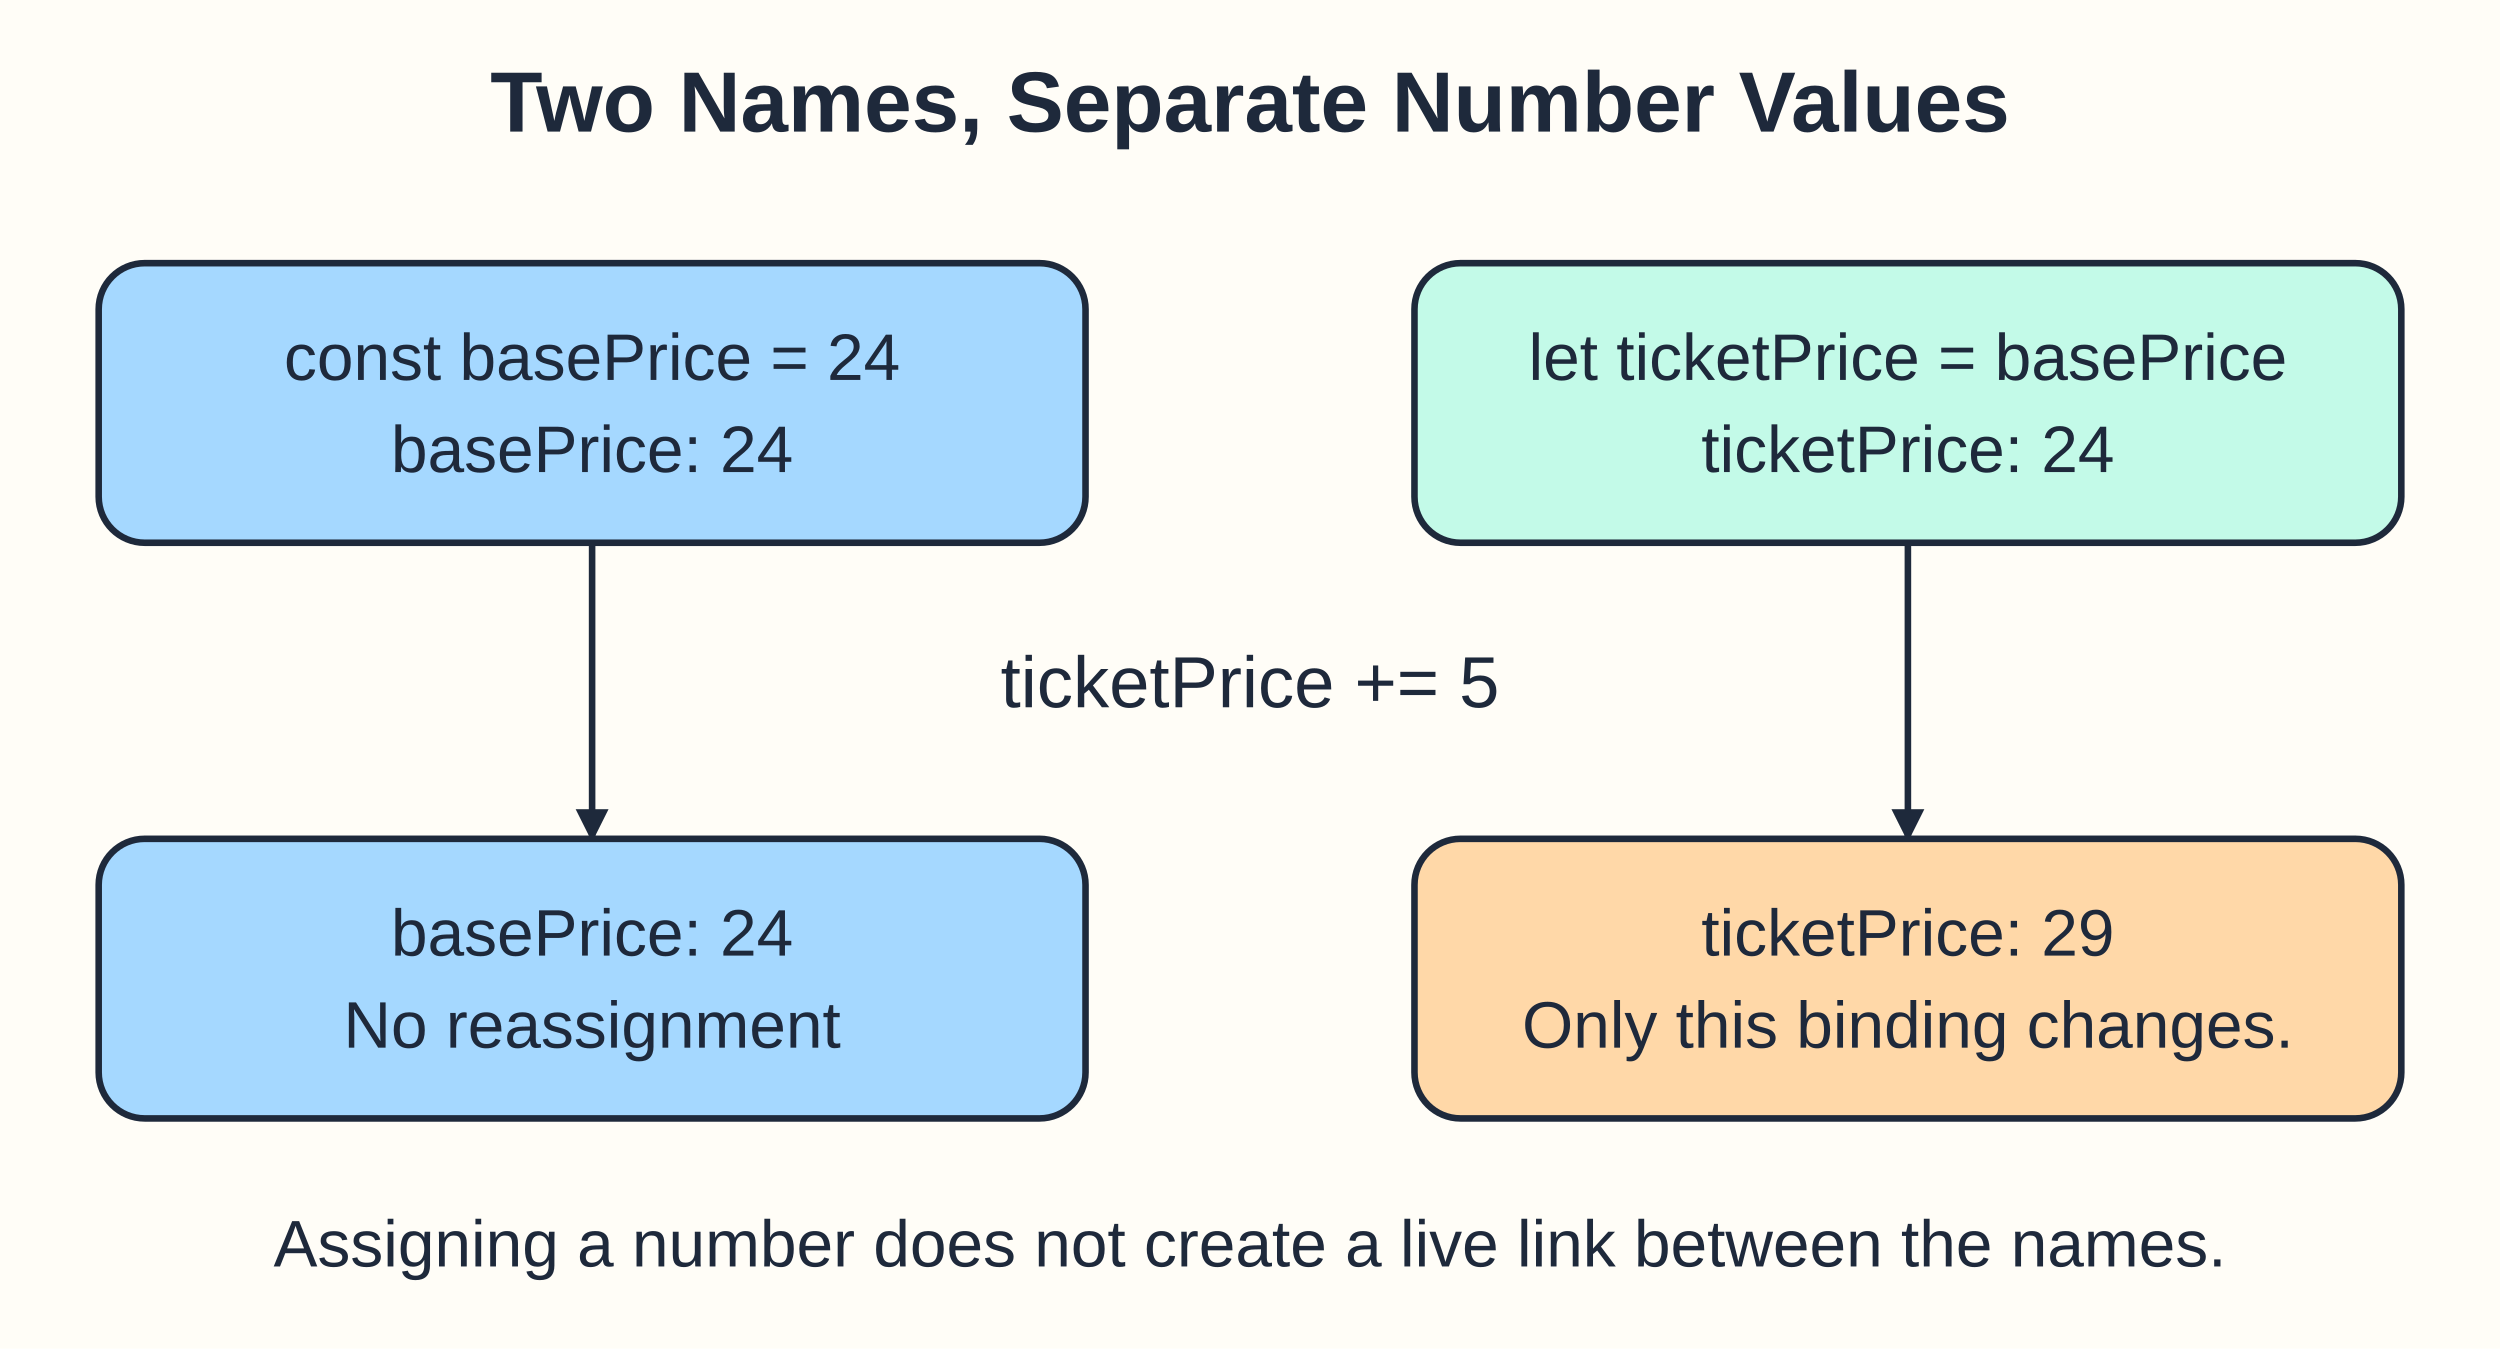
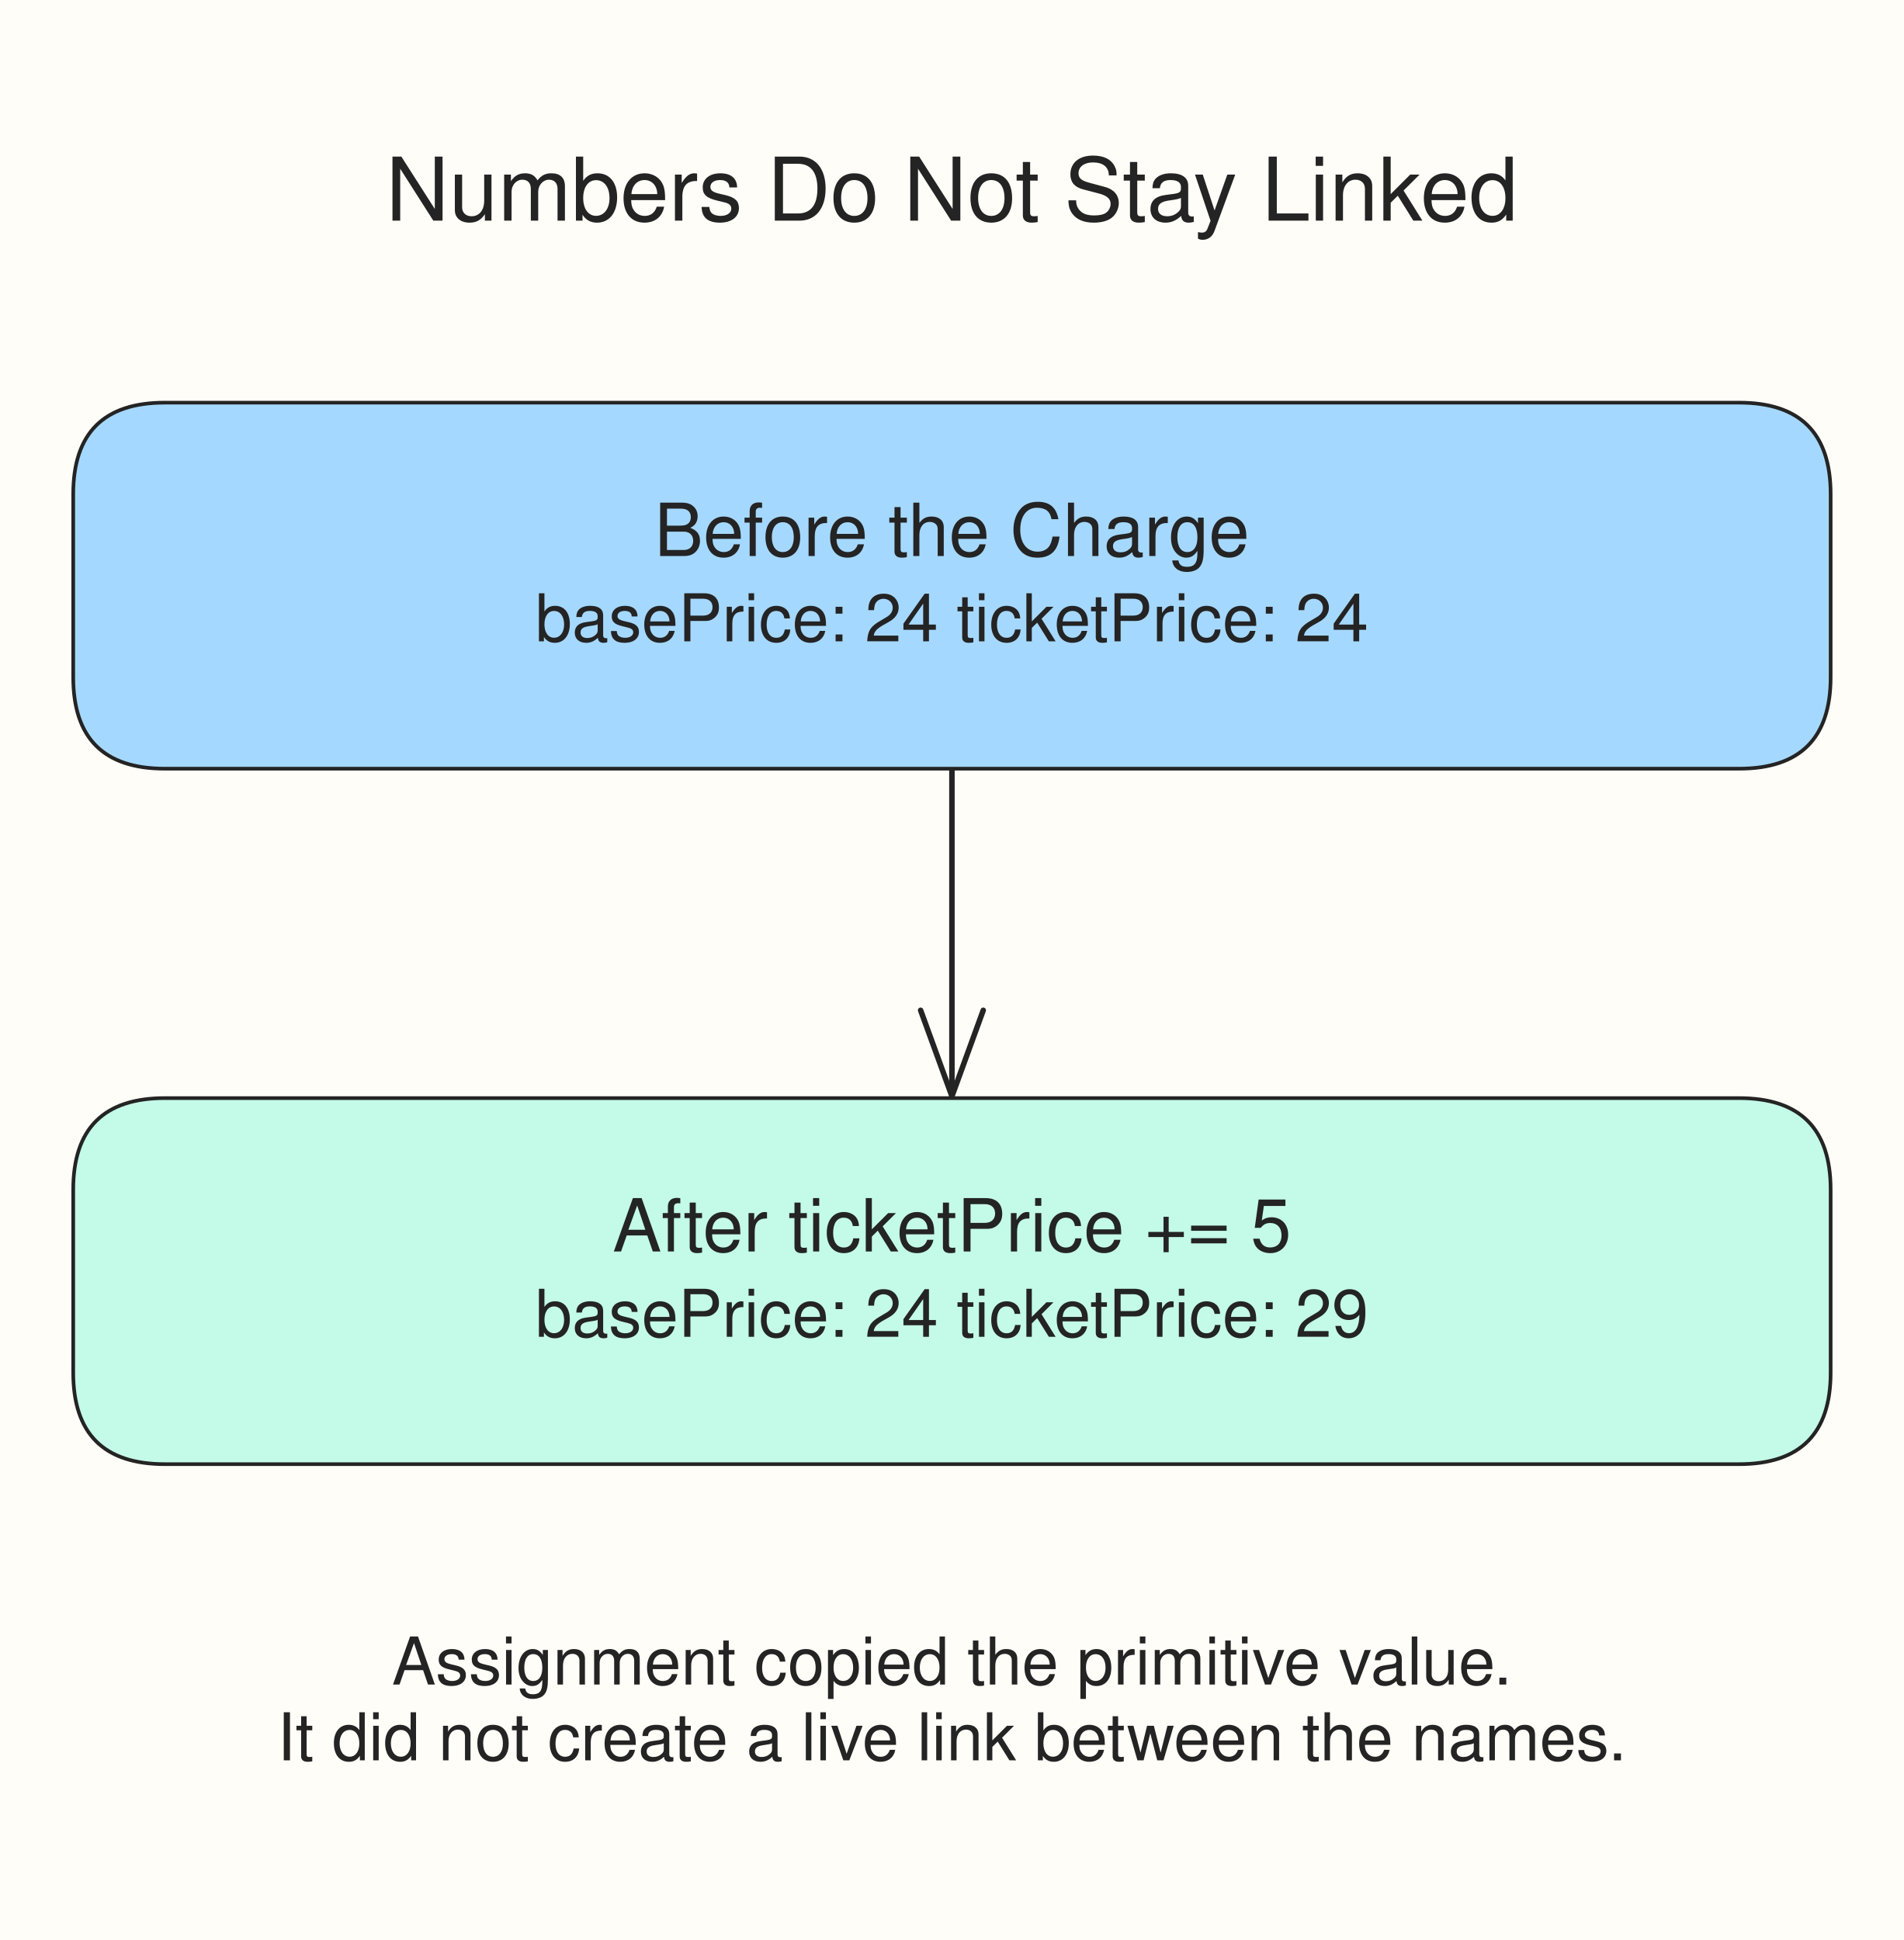
- <svg xmlns="http://www.w3.org/2000/svg" width="760" height="410" viewBox="0 0 760 410" role="img" aria-labelledby="title desc">
-   <rect width="760" height="410" fill="#fffdf7" />
+ <svg xmlns="http://www.w3.org/2000/svg" version="1.1" viewBox="0 0 520 530" width="520" height="530" role="img" aria-labelledby="figure-title figure-desc">
  <defs>
-     <marker id="arrow" markerWidth="10" markerHeight="10" refX="9" refY="5" orient="auto" markerUnits="userSpaceOnUse">
-       <path d="M0 0 L10 5 L0 10 Z" fill="#1e293b" />
-     </marker>
+     <style class="style-fonts">
+       </style>
  </defs>
-   <g font-family="Arial, sans-serif" fill="#1e293b" text-anchor="middle">
-     <text x="380" y="40" font-size="26" font-weight="bold">Two Names, Separate Number Values</text>
-     <rect x="30" y="80" width="300" height="85" rx="14" fill="#a5d8ff" stroke="#1e293b" stroke-width="2" />
-     <text x="180.0" y="115.5" font-size="20">const basePrice = 24</text>
-     <text x="180.0" y="143.5" font-size="20">basePrice: 24</text>
-     <rect x="430" y="80" width="300" height="85" rx="14" fill="#c3fae8" stroke="#1e293b" stroke-width="2" />
-     <text x="580.0" y="115.5" font-size="20">let ticketPrice = basePrice</text>
-     <text x="580.0" y="143.5" font-size="20">ticketPrice: 24</text>
-     <path d="M180 165 L180 255" fill="none" stroke="#1e293b" stroke-width="2" marker-end="url(#arrow)" />
-     <path d="M580 165 L580 255" fill="none" stroke="#1e293b" stroke-width="2" marker-end="url(#arrow)" />
-     <text x="380" y="215" font-size="22">ticketPrice += 5</text>
-     <rect x="30" y="255" width="300" height="85" rx="14" fill="#a5d8ff" stroke="#1e293b" stroke-width="2" />
-     <text x="180.0" y="290.5" font-size="20">basePrice: 24</text>
-     <text x="180.0" y="318.5" font-size="20">No reassignment</text>
-     <rect x="430" y="255" width="300" height="85" rx="14" fill="#ffd8a8" stroke="#1e293b" stroke-width="2" />
-     <text x="580.0" y="290.5" font-size="20">ticketPrice: 29</text>
-     <text x="580.0" y="318.5" font-size="20">Only this binding changes.</text>
-     <text x="380" y="385" font-size="20">Assigning a number does not create a live link between the names.</text>
+   <rect x="0" y="0" width="520" height="530" fill="#fffdf7" />
+   <g transform="translate(104.5977 40) rotate(0 155.4023 13.8)">
+     <text x="155.402" y="20.28" font-family="Helvetica, Segoe UI Emoji" font-size="24px" fill="#242424" text-anchor="middle" style="white-space: pre;" direction="ltr" dominant-baseline="alphabetic">Numbers Do Not Stay Linked</text>
+   </g>
+   <g stroke-linecap="round" transform="translate(20 20) rotate(0 240 245)">
+     <path d="M32 0 C158.07 0, 284.14 0, 448 0 M32 0 C130.84 0, 229.68 0, 448 0 M448 0 C469.33 0, 480 10.67, 480 32 M448 0 C469.33 0, 480 10.67, 480 32 M480 32 C480 131.05, 480 230.11, 480 458 M480 32 C480 186.5, 480 341.01, 480 458 M480 458 C480 479.33, 469.33 490, 448 490 M480 458 C480 479.33, 469.33 490, 448 490 M448 490 C285.71 490, 123.41 490, 32 490 M448 490 C324.89 490, 201.79 490, 32 490 M32 490 C10.67 490, 0 479.33, 0 458 M32 490 C10.67 490, 0 479.33, 0 458 M0 458 C0 339.73, 0 221.46, 0 32 M0 458 C0 287.89, 0 117.78, 0 32 M0 32 C0 10.67, 10.67 0, 32 0 M0 32 C0 10.67, 10.67 0, 32 0" stroke="transparent" stroke-width="2" fill="none" />
+   </g>
+   <g stroke-linecap="round" transform="translate(20 110) rotate(0 240 50)">
+     <path d="M25 0 C112.18 0, 199.37 0, 455 0 C471.67 0, 480 8.33, 480 25 C480 42.67, 480 60.33, 480 75 C480 91.67, 471.67 100, 455 100 C293.65 100, 132.3 100, 25 100 C8.33 100, 0 91.67, 0 75 C0 64.68, 0 54.37, 0 25 C0 8.33, 8.33 0, 25 0" stroke="none" stroke-width="0" fill="#a5d8ff" />
+     <path d="M25 0 C175.12 0, 325.25 0, 455 0 M25 0 C134.16 0, 243.32 0, 455 0 M455 0 C471.67 0, 480 8.33, 480 25 M455 0 C471.67 0, 480 8.33, 480 25 M480 25 C480 39.94, 480 54.89, 480 75 M480 25 C480 38.84, 480 52.67, 480 75 M480 75 C480 91.67, 471.67 100, 455 100 M480 75 C480 91.67, 471.67 100, 455 100 M455 100 C294.48 100, 133.97 100, 25 100 M455 100 C300.34 100, 145.68 100, 25 100 M25 100 C8.33 100, 0 91.67, 0 75 M25 100 C8.33 100, 0 91.67, 0 75 M0 75 C0 55.1, 0 35.21, 0 25 M0 75 C0 58.04, 0 41.09, 0 25 M0 25 C0 8.33, 8.33 0, 25 0 M0 25 C0 8.33, 8.33 0, 25 0" stroke="#242424" stroke-width="1" fill="none" />
+   </g>
+   <g transform="translate(178.2812 135) rotate(0 81.71875 11.5)">
+     <text x="81.719" y="16.9" font-family="Helvetica, Segoe UI Emoji" font-size="20px" fill="#242424" text-anchor="middle" style="white-space: pre;" direction="ltr" dominant-baseline="alphabetic">Before the Charge</text>
+   </g>
+   <g transform="translate(135.9424 160) rotate(0 124.0576 10.35)">
+     <text x="124.058" y="15.21" font-family="Helvetica, Segoe UI Emoji" font-size="18px" fill="#242424" text-anchor="middle" style="white-space: pre;" direction="ltr" dominant-baseline="alphabetic">basePrice: 24     ticketPrice: 24</text>
+   </g>
+   <g stroke-linecap="round" transform="translate(20 300) rotate(0 240 50)">
+     <path d="M25 0 C148.89 0, 272.77 0, 455 0 C471.67 0, 480 8.33, 480 25 C480 44.9, 480 64.8, 480 75 C480 91.67, 471.67 100, 455 100 C314.83 100, 174.66 100, 25 100 C8.33 100, 0 91.67, 0 75 C0 62.03, 0 49.05, 0 25 C0 8.33, 8.33 0, 25 0" stroke="none" stroke-width="0" fill="#c3fae8" />
+     <path d="M25 0 C129.42 0, 233.84 0, 455 0 M25 0 C179.02 0, 333.03 0, 455 0 M455 0 C471.67 0, 480 8.33, 480 25 M455 0 C471.67 0, 480 8.33, 480 25 M480 25 C480 41.26, 480 57.52, 480 75 M480 25 C480 37.32, 480 49.64, 480 75 M480 75 C480 91.67, 471.67 100, 455 100 M480 75 C480 91.67, 471.67 100, 455 100 M455 100 C351.77 100, 248.54 100, 25 100 M455 100 C351.41 100, 247.82 100, 25 100 M25 100 C8.33 100, 0 91.67, 0 75 M25 100 C8.33 100, 0 91.67, 0 75 M0 75 C0 59.35, 0 43.71, 0 25 M0 75 C0 62.4, 0 49.79, 0 25 M0 25 C0 8.33, 8.33 0, 25 0 M0 25 C0 8.33, 8.33 0, 25 0" stroke="#242424" stroke-width="1" fill="none" />
+   </g>
+   <g transform="translate(167.1826 325) rotate(0 92.81738 11.5)">
+     <text x="92.817" y="16.9" font-family="Helvetica, Segoe UI Emoji" font-size="20px" fill="#242424" text-anchor="middle" style="white-space: pre;" direction="ltr" dominant-baseline="alphabetic">After ticketPrice += 5</text>
+   </g>
+   <g transform="translate(135.9424 350) rotate(0 124.0576 10.35)">
+     <text x="124.058" y="15.21" font-family="Helvetica, Segoe UI Emoji" font-size="18px" fill="#242424" text-anchor="middle" style="white-space: pre;" direction="ltr" dominant-baseline="alphabetic">basePrice: 24     ticketPrice: 29</text>
+   </g>
+   <g stroke-linecap="round">
+     <g transform="translate(260 210.5) rotate(0 0 44.5)">
+       <path d="M0 0 C0 21.15, 0 42.29, 0 89 M0 0 C0 33.17, 0 66.35, 0 89" stroke="#242424" stroke-width="1.5" fill="none" />
+     </g>
+     <g transform="translate(260 210.5) rotate(0 0 44.5)">
+       <path d="M-8.55 65.51 C-6.52 71.09, -4.49 76.67, 0 89 M-8.55 65.51 C-5.36 74.26, -2.18 83.02, 0 89" stroke="#242424" stroke-width="1.5" fill="none" />
+     </g>
+     <g transform="translate(260 210.5) rotate(0 0 44.5)">
+       <path d="M8.55 65.51 C6.52 71.09, 4.49 76.67, 0 89 M8.55 65.51 C5.36 74.26, 2.18 83.02, 0 89" stroke="#242424" stroke-width="1.5" fill="none" />
+     </g>
+   </g>
+   <mask />
+   <g transform="translate(74.89355 445) rotate(0 185.1064 20.7)">
+     <text x="185.106" y="15.21" font-family="Helvetica, Segoe UI Emoji" font-size="18px" fill="#242424" text-anchor="middle" style="white-space: pre;" direction="ltr" dominant-baseline="alphabetic">Assignment copied the primitive value.</text>
+     <text x="185.106" y="35.91" font-family="Helvetica, Segoe UI Emoji" font-size="18px" fill="#242424" text-anchor="middle" style="white-space: pre;" direction="ltr" dominant-baseline="alphabetic">It did not create a live link between the names.</text>
  </g>
</svg>
